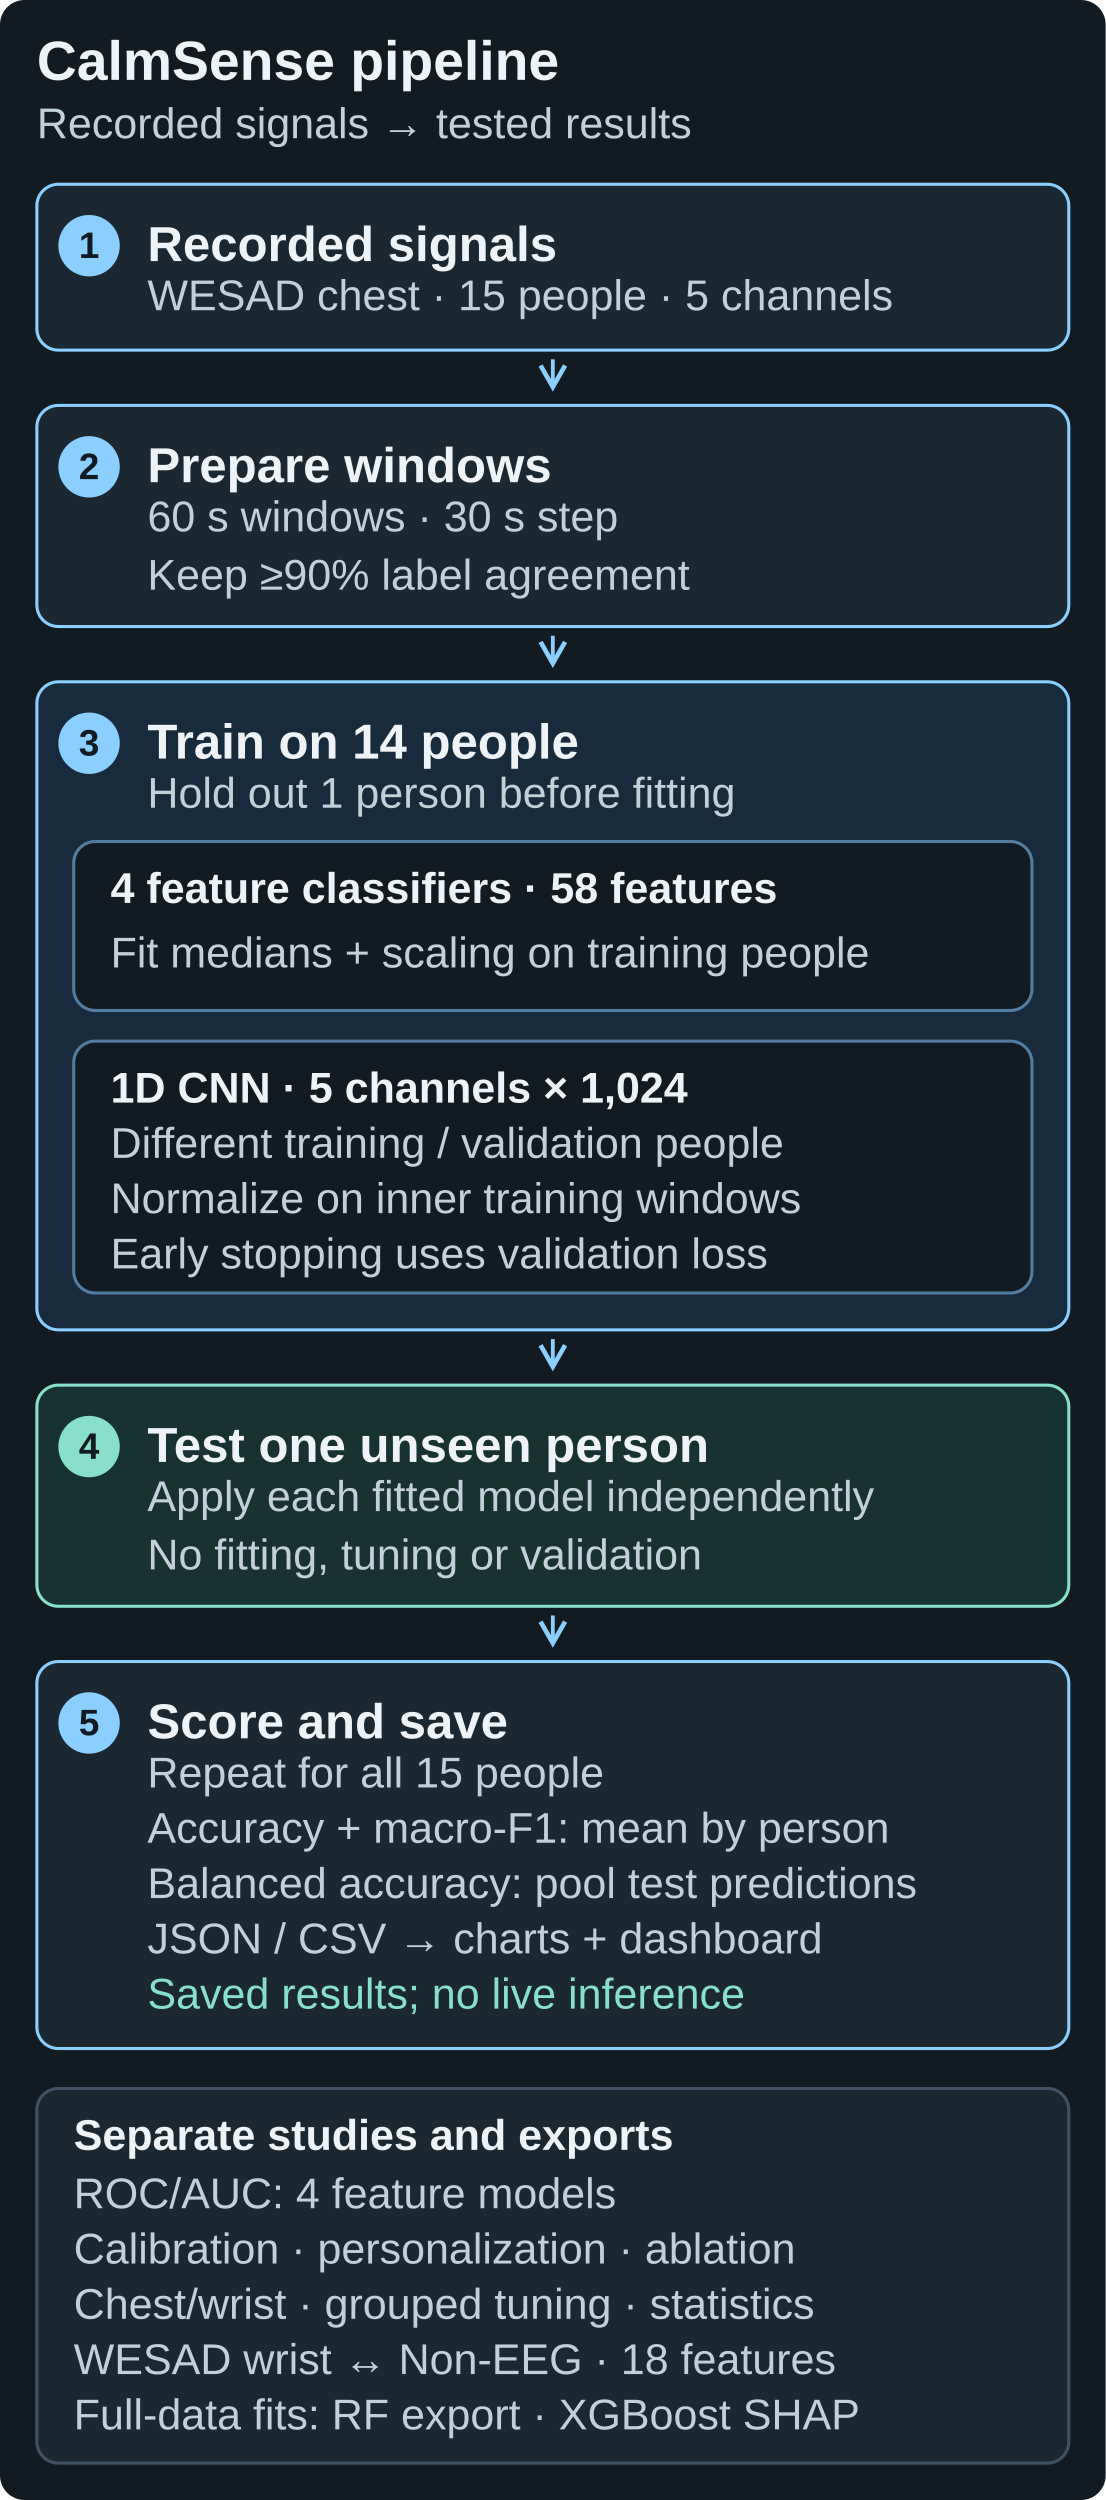
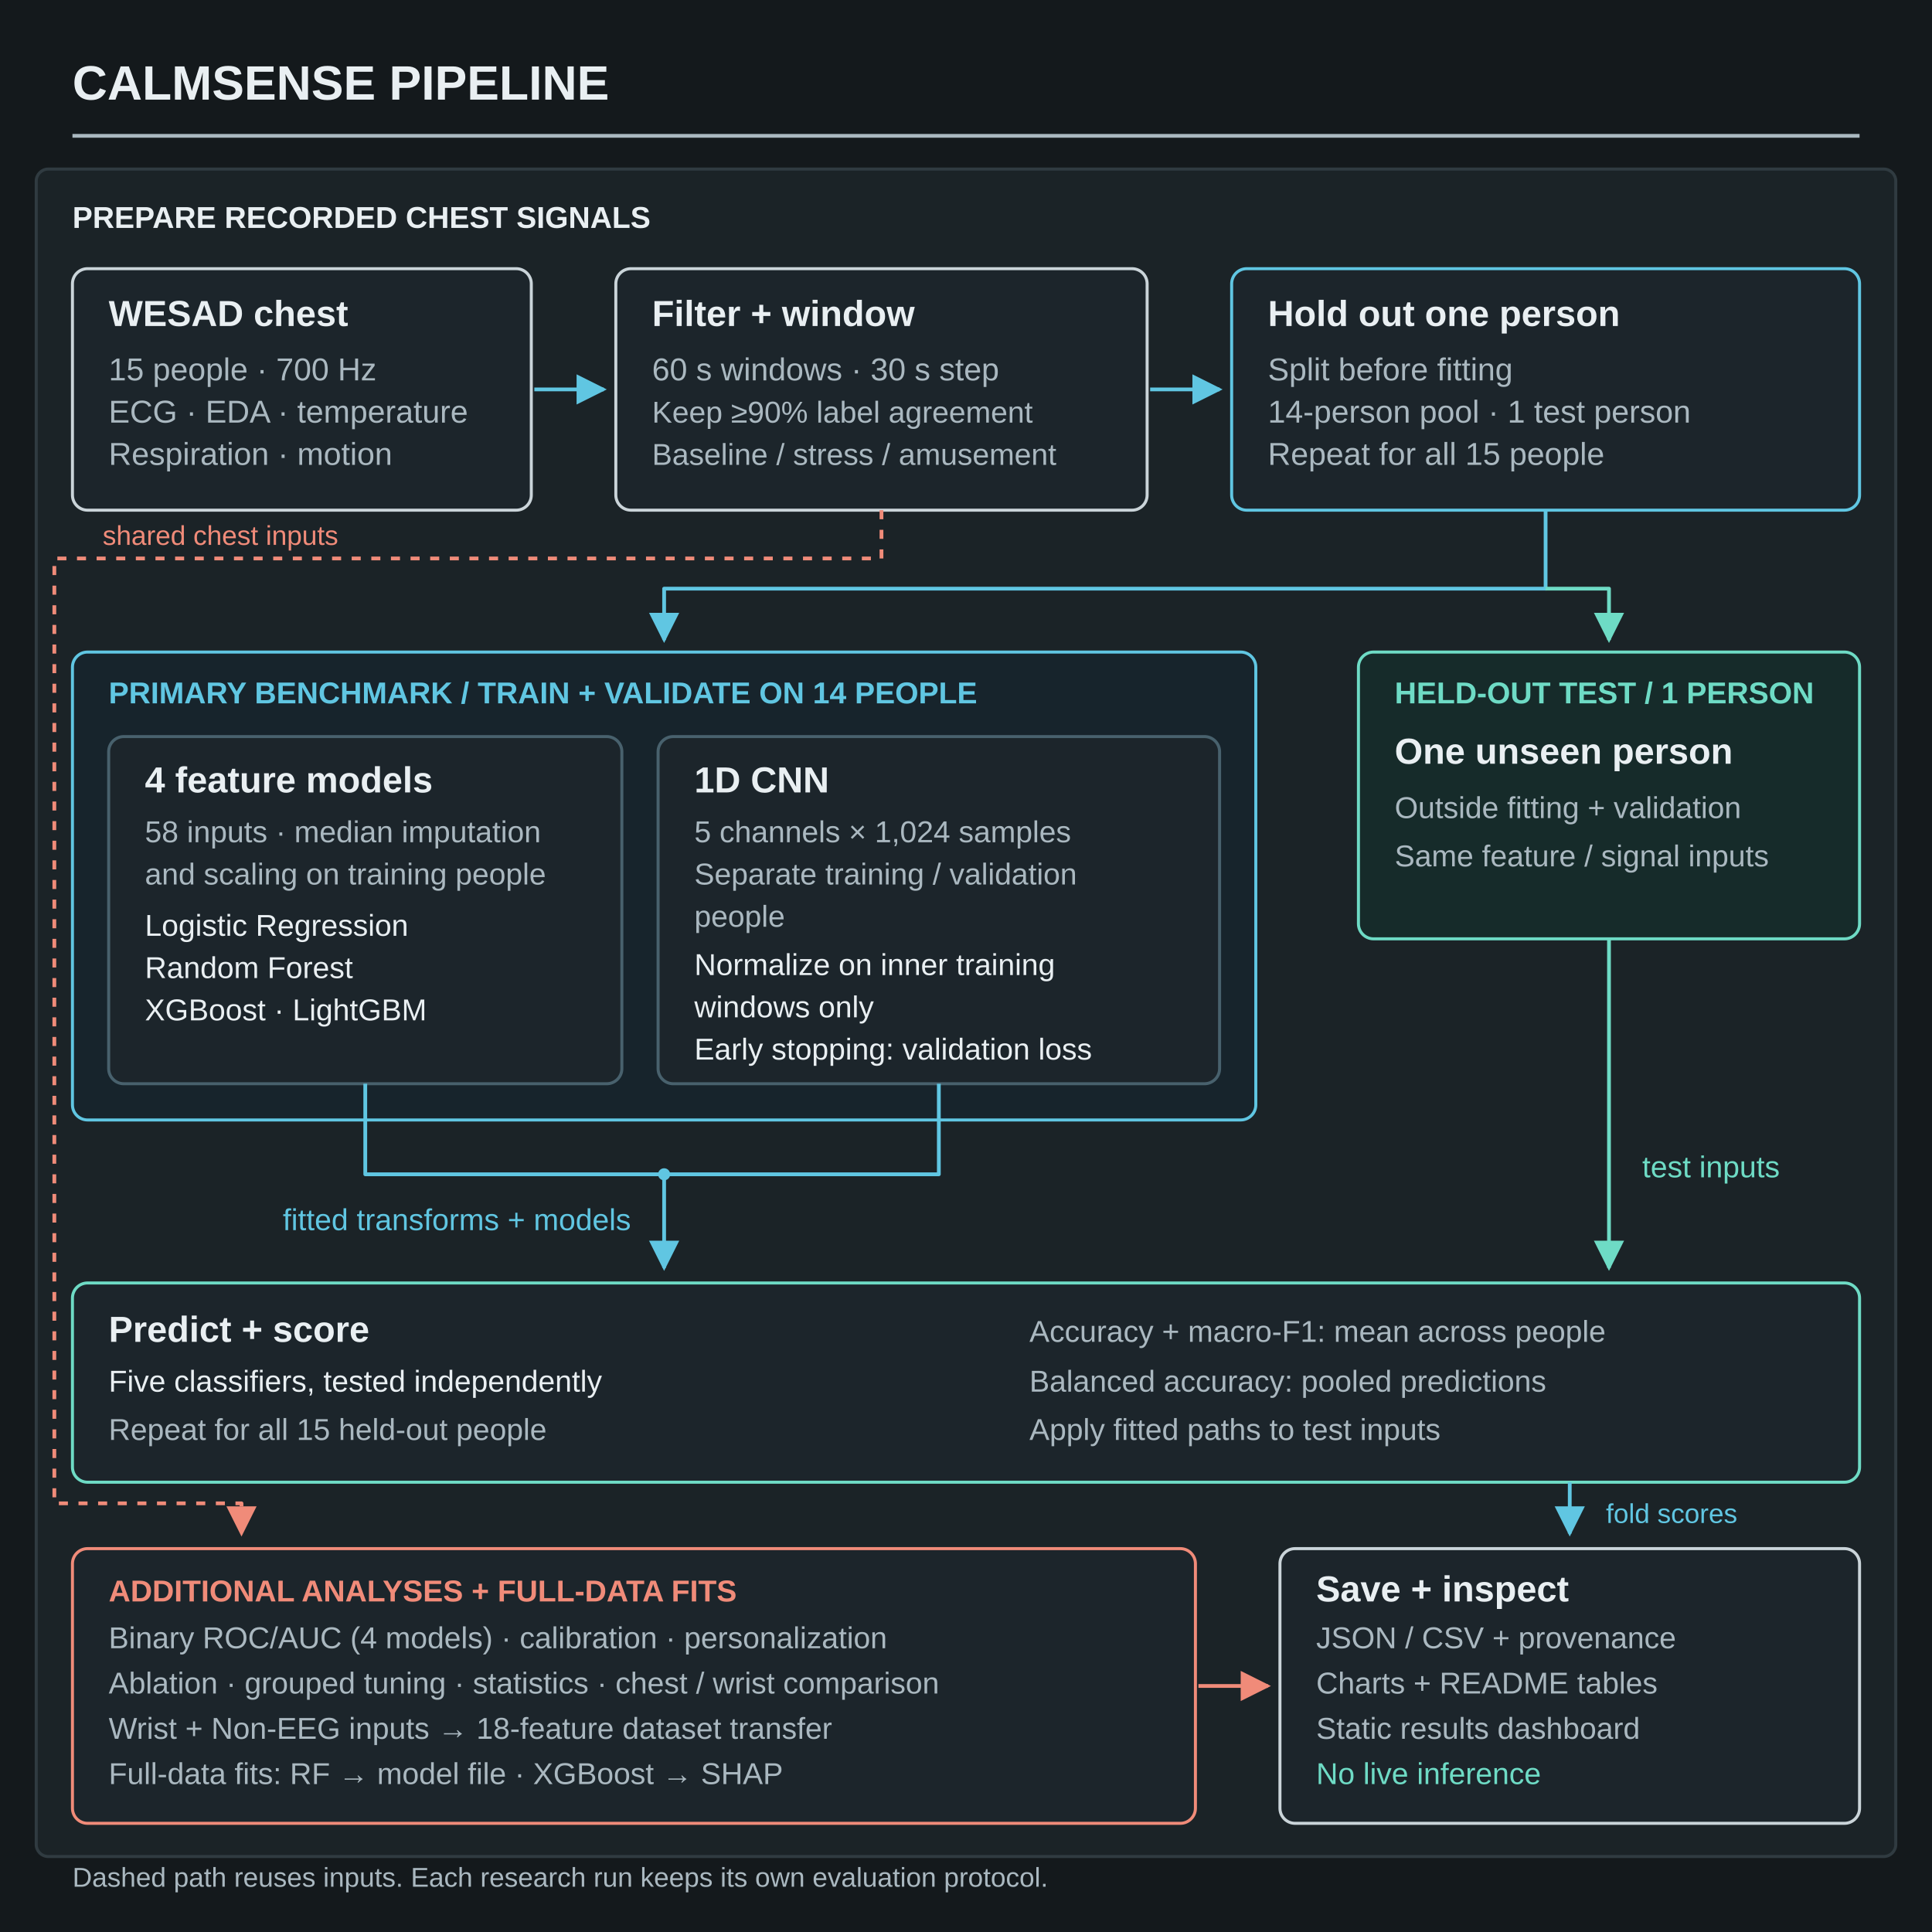
- <svg xmlns="http://www.w3.org/2000/svg" width="720" height="1628" viewBox="0 0 720 1628" role="img" aria-labelledby="pipeline-title pipeline-description">
+ <svg xmlns="http://www.w3.org/2000/svg" width="1280" height="1280" viewBox="0 0 1280 1280" role="img" aria-labelledby="pipeline-title pipeline-description">
  <defs>
    <style>
- text { font-family: Arial, Helvetica, sans-serif; }
- .title { font-size: 36px; font-weight: 700; }
- .heading { font-size: 32px; font-weight: 700; }
- .body { font-size: 28px; }
- .path-title { font-size: 28px; font-weight: 700; }
- .number { font-size: 24px; font-weight: 700; }
- </style>
-     <marker id="arrow" viewBox="0 0 10 10" refX="8" refY="5" markerWidth="8" markerHeight="8" orient="auto">
-       <path d="M 1 1 L 8 5 L 1 9" fill="none" stroke="#8acfff" stroke-width="1.5" />
+       text { font-family: Arial, Helvetica, sans-serif; }
+       .heading { font-size: 24px; font-weight: 700; }
+       .body { font-size: 21px; }
+       .label { font-size: 20px; }
+       .eyebrow { font-size: 20px; font-weight: 700; }
+       .title { font-size: 32px; font-weight: 600; }
+       .small { font-size: 18px; }
+       .connector { fill: none; stroke-width: 2.5; stroke-linejoin: round; }
+     </style>
+     <marker id="arrow-cyan" viewBox="0 0 10 10" refX="9" refY="5" markerWidth="8" markerHeight="8" orient="auto-start-reverse">
+       <path d="M 0 0 L 10 5 L 0 10 Z" fill="#60c6e2" />
+     </marker>
+     <marker id="arrow-teal" viewBox="0 0 10 10" refX="9" refY="5" markerWidth="8" markerHeight="8" orient="auto-start-reverse">
+       <path d="M 0 0 L 10 5 L 0 10 Z" fill="#6edbc5" />
+     </marker>
+     <marker id="arrow-gray" viewBox="0 0 10 10" refX="9" refY="5" markerWidth="8" markerHeight="8" orient="auto-start-reverse">
+       <path d="M 0 0 L 10 5 L 0 10 Z" fill="#a8b5bd" />
+     </marker>
+     <marker id="arrow-coral" viewBox="0 0 10 10" refX="9" refY="5" markerWidth="8" markerHeight="8" orient="auto-start-reverse">
+       <path d="M 0 0 L 10 5 L 0 10 Z" fill="#f08b79" />
    </marker>
  </defs>
-   <rect width="720" height="1628" rx="16" fill="#121b22" />
-   <text x="24" y="52" class="title" fill="#edf3f7" text-anchor="start">CalmSense pipeline</text>
-   <text x="24" y="90" class="body" fill="#c2d0da" text-anchor="start">Recorded signals → tested results</text>
-   <g id="step-1" data-step="1">
-     <rect x="24" y="120" width="672" height="108" rx="14" fill="#1b2832" stroke="#8acfff" stroke-width="2" />
-     <circle cx="58" cy="160" r="20" fill="#8acfff" />
-     <text x="58" y="168" class="number" fill="#121b22" text-anchor="middle">1</text>
-     <text x="96" y="170" class="heading" fill="#edf3f7" text-anchor="start">Recorded signals</text>
-     <text x="96" y="202" class="body" fill="#c2d0da" text-anchor="start">WESAD chest · 15 people · 5 channels</text>
+   <rect x="0" y="0" width="1280" height="1280" rx="0" fill="#14191c" stroke="#14191c" stroke-width="2" />
+   <text x="48" y="66" class="title" fill="#e9eff2" text-anchor="start">CALMSENSE PIPELINE</text>
+   <path d="M 48 90 H 1232" class="connector" stroke="#aab8c0" />
+   <rect x="24" y="112" width="1232" height="1118" rx="8" fill="#1b2327" stroke="#303b41" stroke-width="2" />
+   <text x="48" y="151" class="eyebrow" fill="#e9eff2" text-anchor="start">PREPARE RECORDED CHEST SIGNALS</text>
+   <g id="recordings">
+     <rect x="48" y="178" width="304" height="160" rx="10" fill="#1c252b" stroke="#cad4d9" stroke-width="2" />
+     <text x="72" y="216" class="heading" fill="#e9eff2" text-anchor="start">WESAD chest</text>
+     <text x="72" y="252" class="body" fill="#aab8c0" text-anchor="start">15 people · 700 Hz</text>
+     <text x="72" y="280" class="body" fill="#aab8c0" text-anchor="start">ECG · EDA · temperature</text>
+     <text x="72" y="308" class="body" fill="#aab8c0" text-anchor="start">Respiration · motion</text>
  </g>
-   <path d="M 360 234 V 252" fill="none" stroke="#8acfff" stroke-width="2.5" marker-end="url(#arrow)" />
-   <g id="step-2" data-step="2">
-     <rect x="24" y="264" width="672" height="144" rx="14" fill="#1b2832" stroke="#8acfff" stroke-width="2" />
-     <circle cx="58" cy="304" r="20" fill="#8acfff" />
-     <text x="58" y="312" class="number" fill="#121b22" text-anchor="middle">2</text>
-     <text x="96" y="314" class="heading" fill="#edf3f7" text-anchor="start">Prepare windows</text>
-     <text x="96" y="346" class="body" fill="#c2d0da" text-anchor="start">60 s windows · 30 s step</text>
-     <text x="96" y="384" class="body" fill="#c2d0da" text-anchor="start">Keep ≥90% label agreement</text>
+   <path d="M 354 258 H 400" class="connector" stroke="#60c6e2" marker-end="url(#arrow-cyan)" />
+   <g id="windows">
+     <rect x="408" y="178" width="352" height="160" rx="10" fill="#1c252b" stroke="#cad4d9" stroke-width="2" />
+     <text x="432" y="216" class="heading" fill="#e9eff2" text-anchor="start">Filter + window</text>
+     <text x="432" y="252" class="body" fill="#aab8c0" text-anchor="start">60 s windows · 30 s step</text>
+     <text x="432" y="280" class="label" fill="#aab8c0" text-anchor="start">Keep ≥90% label agreement</text>
+     <text x="432" y="308" class="label" fill="#aab8c0" text-anchor="start">Baseline / stress / amusement</text>
  </g>
-   <path d="M 360 414 V 432" fill="none" stroke="#8acfff" stroke-width="2.5" marker-end="url(#arrow)" />
-   <g id="step-3" data-step="3">
-     <rect x="24" y="444" width="672" height="422" rx="14" fill="#172b3c" stroke="#8acfff" stroke-width="2" />
-     <circle cx="58" cy="484" r="20" fill="#8acfff" />
-     <text x="58" y="492" class="number" fill="#121b22" text-anchor="middle">3</text>
-     <text x="96" y="494" class="heading" fill="#edf3f7" text-anchor="start">Train on 14 people</text>
-     <text x="96" y="526" class="body" fill="#c2d0da" text-anchor="start">Hold out 1 person before fitting</text>
-     <g id="feature-path">
-       <rect x="48" y="548" width="624" height="110" rx="14" fill="#121b22" stroke="#527da0" stroke-width="2" />
-       <text x="72" y="588" class="path-title" fill="#edf3f7" text-anchor="start">4 feature classifiers · 58 features</text>
-       <text x="72" y="630" class="body" fill="#c2d0da" text-anchor="start">Fit medians + scaling on training people</text>
+   <path d="M 762 258 H 808" class="connector" stroke="#60c6e2" marker-end="url(#arrow-cyan)" />
+   <g id="split">
+     <rect x="816" y="178" width="416" height="160" rx="10" fill="#1c252b" stroke="#60c6e2" stroke-width="2" />
+     <text x="840" y="216" class="heading" fill="#e9eff2" text-anchor="start">Hold out one person</text>
+     <text x="840" y="252" class="body" fill="#aab8c0" text-anchor="start">Split before fitting</text>
+     <text x="840" y="280" class="body" fill="#aab8c0" text-anchor="start">14-person pool · 1 test person</text>
+     <text x="840" y="308" class="body" fill="#aab8c0" text-anchor="start">Repeat for all 15 people</text>
+   </g>
+   <path d="M 1024 338 V 390 H 440 V 424" class="connector" stroke="#60c6e2" marker-end="url(#arrow-cyan)" />
+   <path d="M 1024 390 H 1066 V 424" class="connector" stroke="#6edbc5" marker-end="url(#arrow-teal)" />
+   <path d="M 584 338 V 370 H 36 V 996 H 160 V 1016" class="connector" stroke="#f08b79" marker-end="url(#arrow-coral)" stroke-dasharray="6 7" />
+   <text x="68" y="361" class="small" fill="#f08b79" text-anchor="start">shared chest inputs</text>
+   <g id="primary-training">
+     <rect x="48" y="432" width="784" height="310" rx="10" fill="#17242c" stroke="#60c6e2" stroke-width="2" />
+     <text x="72" y="466" class="eyebrow" fill="#60c6e2" text-anchor="start">PRIMARY BENCHMARK / TRAIN + VALIDATE ON 14 PEOPLE</text>
+     <g id="feature-models">
+       <rect x="72" y="488" width="340" height="230" rx="10" fill="#1c252b" stroke="#48616d" stroke-width="2" />
+       <text x="96" y="525" class="heading" fill="#e9eff2" text-anchor="start">4 feature models</text>
+       <text x="96" y="558" class="label" fill="#aab8c0" text-anchor="start">58 inputs · median imputation</text>
+       <text x="96" y="586" class="label" fill="#aab8c0" text-anchor="start">and scaling on training people</text>
+       <text x="96" y="620" class="label" fill="#e9eff2" text-anchor="start">Logistic Regression</text>
+       <text x="96" y="648" class="label" fill="#e9eff2" text-anchor="start">Random Forest</text>
+       <text x="96" y="676" class="label" fill="#e9eff2" text-anchor="start">XGBoost · LightGBM</text>
    </g>
-     <g id="cnn-path">
-       <rect x="48" y="678" width="624" height="164" rx="14" fill="#121b22" stroke="#527da0" stroke-width="2" />
-       <text x="72" y="718" class="path-title" fill="#edf3f7" text-anchor="start">1D CNN · 5 channels × 1,024</text>
-       <text x="72" y="754" class="body" fill="#c2d0da" text-anchor="start">Different training / validation people</text>
-       <text x="72" y="790" class="body" fill="#c2d0da" text-anchor="start">Normalize on inner training windows</text>
-       <text x="72" y="826" class="body" fill="#c2d0da" text-anchor="start">Early stopping uses validation loss</text>
+     <g id="cnn">
+       <rect x="436" y="488" width="372" height="230" rx="10" fill="#1c252b" stroke="#48616d" stroke-width="2" />
+       <text x="460" y="525" class="heading" fill="#e9eff2" text-anchor="start">1D CNN</text>
+       <text x="460" y="558" class="label" fill="#aab8c0" text-anchor="start">5 channels × 1,024 samples</text>
+       <text x="460" y="586" class="label" fill="#aab8c0" text-anchor="start">Separate training / validation</text>
+       <text x="460" y="614" class="label" fill="#aab8c0" text-anchor="start">people</text>
+       <text x="460" y="646" class="label" fill="#e9eff2" text-anchor="start">Normalize on inner training</text>
+       <text x="460" y="674" class="label" fill="#e9eff2" text-anchor="start">windows only</text>
+       <text x="460" y="702" class="label" fill="#e9eff2" text-anchor="start">Early stopping: validation loss</text>
    </g>
  </g>
-   <path d="M 360 872 V 890" fill="none" stroke="#8acfff" stroke-width="2.5" marker-end="url(#arrow)" />
-   <g id="step-4" data-step="4">
-     <rect x="24" y="902" width="672" height="144" rx="14" fill="#18332f" stroke="#88dfca" stroke-width="2" />
-     <circle cx="58" cy="942" r="20" fill="#88dfca" />
-     <text x="58" y="950" class="number" fill="#121b22" text-anchor="middle">4</text>
-     <text x="96" y="952" class="heading" fill="#edf3f7" text-anchor="start">Test one unseen person</text>
-     <text x="96" y="984" class="body" fill="#c2d0da" text-anchor="start">Apply each fitted model independently</text>
-     <text x="96" y="1022" class="body" fill="#c2d0da" text-anchor="start">No fitting, tuning or validation</text>
+   <g id="primary-test">
+     <rect x="900" y="432" width="332" height="190" rx="10" fill="#162b2a" stroke="#6edbc5" stroke-width="2" />
+     <text x="924" y="466" class="eyebrow" fill="#6edbc5" text-anchor="start">HELD-OUT TEST / 1 PERSON</text>
+     <text x="924" y="506" class="heading" fill="#e9eff2" text-anchor="start">One unseen person</text>
+     <text x="924" y="542" class="label" fill="#aab8c0" text-anchor="start">Outside fitting + validation</text>
+     <text x="924" y="574" class="label" fill="#aab8c0" text-anchor="start">Same feature / signal inputs</text>
  </g>
-   <path d="M 360 1052 V 1070" fill="none" stroke="#8acfff" stroke-width="2.5" marker-end="url(#arrow)" />
-   <g id="step-5" data-step="5">
-     <rect x="24" y="1082" width="672" height="252" rx="14" fill="#1b2832" stroke="#8acfff" stroke-width="2" />
-     <circle cx="58" cy="1122" r="20" fill="#8acfff" />
-     <text x="58" y="1130" class="number" fill="#121b22" text-anchor="middle">5</text>
-     <text x="96" y="1132" class="heading" fill="#edf3f7" text-anchor="start">Score and save</text>
-     <text x="96" y="1164" class="body" fill="#c2d0da" text-anchor="start">Repeat for all 15 people</text>
-     <text x="96" y="1200" class="body" fill="#c2d0da" text-anchor="start">Accuracy + macro-F1: mean by person</text>
-     <text x="96" y="1236" class="body" fill="#c2d0da" text-anchor="start">Balanced accuracy: pool test predictions</text>
-     <text x="96" y="1272" class="body" fill="#c2d0da" text-anchor="start">JSON / CSV → charts + dashboard</text>
-     <text x="96" y="1308" class="body" fill="#88dfca" text-anchor="start">Saved results; no live inference</text>
+   <path d="M 242 718 V 778 H 622 V 718" class="connector" stroke="#60c6e2" />
+   <circle cx="440" cy="778" r="4" fill="#60c6e2" />
+   <path d="M 440 778 V 840" class="connector" stroke="#60c6e2" marker-end="url(#arrow-cyan)" />
+   <text x="418" y="815" class="label" fill="#60c6e2" text-anchor="end">fitted transforms + models</text>
+   <path d="M 1066 622 V 840" class="connector" stroke="#6edbc5" marker-end="url(#arrow-teal)" />
+   <text x="1088" y="780" class="label" fill="#6edbc5" text-anchor="start">test inputs</text>
+   <g id="predict-and-score">
+     <rect x="48" y="850" width="1184" height="132" rx="10" fill="#1c252b" stroke="#6edbc5" stroke-width="2" />
+     <text x="72" y="889" class="heading" fill="#e9eff2" text-anchor="start">Predict + score</text>
+     <text x="72" y="922" class="label" fill="#e9eff2" text-anchor="start">Five classifiers, tested independently</text>
+     <text x="72" y="954" class="label" fill="#aab8c0" text-anchor="start">Repeat for all 15 held-out people</text>
+     <text x="682" y="889" class="label" fill="#aab8c0" text-anchor="start">Accuracy + macro-F1: mean across people</text>
+     <text x="682" y="922" class="label" fill="#aab8c0" text-anchor="start">Balanced accuracy: pooled predictions</text>
+     <text x="682" y="954" class="label" fill="#aab8c0" text-anchor="start">Apply fitted paths to test inputs</text>
  </g>
-   <g id="separate-runs">
-     <rect x="24" y="1360" width="672" height="244" rx="14" fill="#1b2832" stroke="#405261" stroke-width="2" />
-     <text x="48" y="1400" class="path-title" fill="#edf3f7" text-anchor="start">Separate studies and exports</text>
-     <text x="48" y="1438" class="body" fill="#c2d0da" text-anchor="start">ROC/AUC: 4 feature models</text>
-     <text x="48" y="1474" class="body" fill="#c2d0da" text-anchor="start">Calibration · personalization · ablation</text>
-     <text x="48" y="1510" class="body" fill="#c2d0da" text-anchor="start">Chest/wrist · grouped tuning · statistics</text>
-     <text x="48" y="1546" class="body" fill="#c2d0da" text-anchor="start">WESAD wrist ↔ Non-EEG · 18 features</text>
-     <text x="48" y="1582" class="body" fill="#c2d0da" text-anchor="start">Full-data fits: RF export · XGBoost SHAP</text>
+   <path d="M 1040 982 V 1016" class="connector" stroke="#60c6e2" marker-end="url(#arrow-cyan)" />
+   <text x="1064" y="1009" class="small" fill="#60c6e2" text-anchor="start">fold scores</text>
+   <g id="additional-runs">
+     <rect x="48" y="1026" width="744" height="182" rx="10" fill="#1c252b" stroke="#f08b79" stroke-width="2" />
+     <text x="72" y="1061" class="eyebrow" fill="#f08b79" text-anchor="start">ADDITIONAL ANALYSES + FULL-DATA FITS</text>
+     <text x="72" y="1092" class="label" fill="#aab8c0" text-anchor="start">Binary ROC/AUC (4 models) · calibration · personalization</text>
+     <text x="72" y="1122" class="label" fill="#aab8c0" text-anchor="start">Ablation · grouped tuning · statistics · chest / wrist comparison</text>
+     <text x="72" y="1152" class="label" fill="#aab8c0" text-anchor="start">Wrist + Non-EEG inputs → 18-feature dataset transfer</text>
+     <text x="72" y="1182" class="label" fill="#aab8c0" text-anchor="start">Full-data fits: RF → model file · XGBoost → SHAP</text>
  </g>
+   <path d="M 794 1117 H 840" class="connector" stroke="#f08b79" marker-end="url(#arrow-coral)" />
+   <g id="saved-outputs">
+     <rect x="848" y="1026" width="384" height="182" rx="10" fill="#1c252b" stroke="#cad4d9" stroke-width="2" />
+     <text x="872" y="1061" class="heading" fill="#e9eff2" text-anchor="start">Save + inspect</text>
+     <text x="872" y="1092" class="label" fill="#aab8c0" text-anchor="start">JSON / CSV + provenance</text>
+     <text x="872" y="1122" class="label" fill="#aab8c0" text-anchor="start">Charts + README tables</text>
+     <text x="872" y="1152" class="label" fill="#aab8c0" text-anchor="start">Static results dashboard</text>
+     <text x="872" y="1182" class="label" fill="#6edbc5" text-anchor="start">No live inference</text>
+   </g>
+   <text x="48" y="1250" class="small" fill="#aab8c0" text-anchor="start">Dashed path reuses inputs. Each research run keeps its own evaluation protocol.</text>
</svg>
